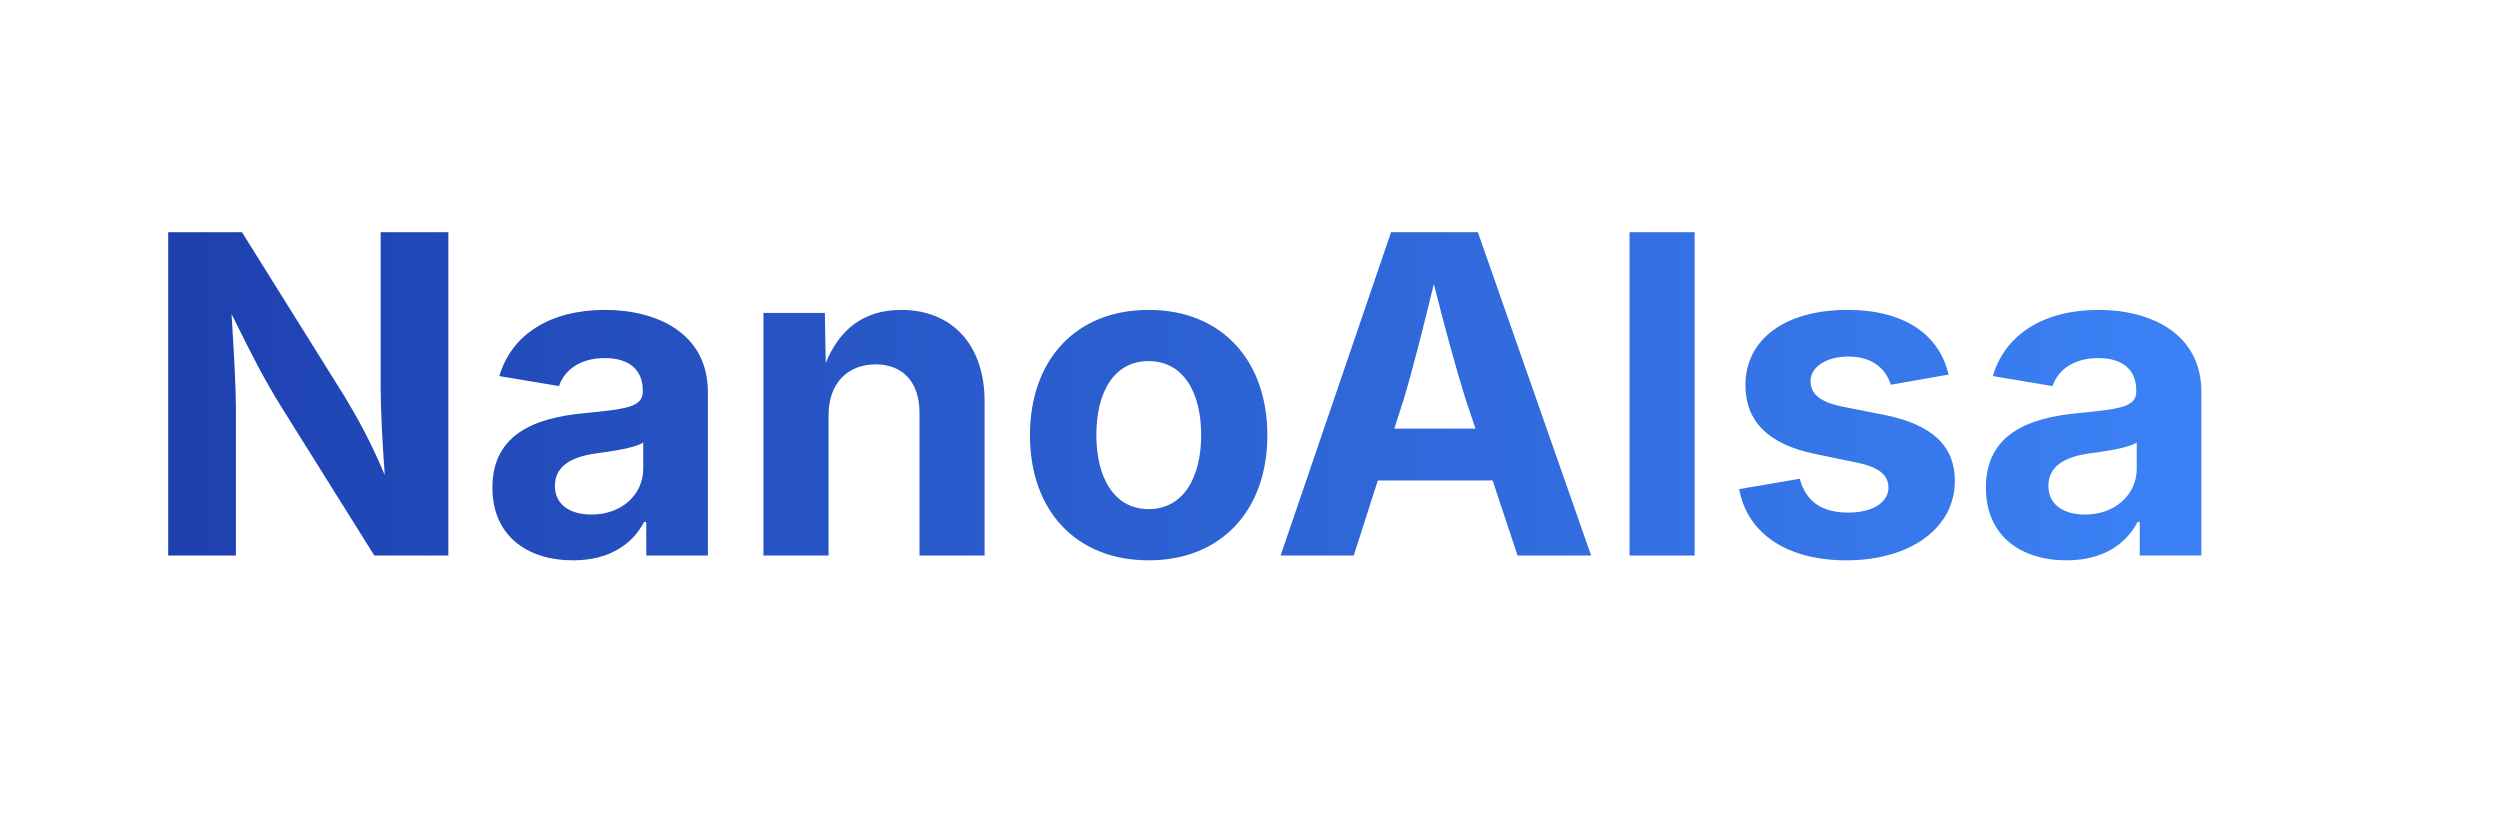
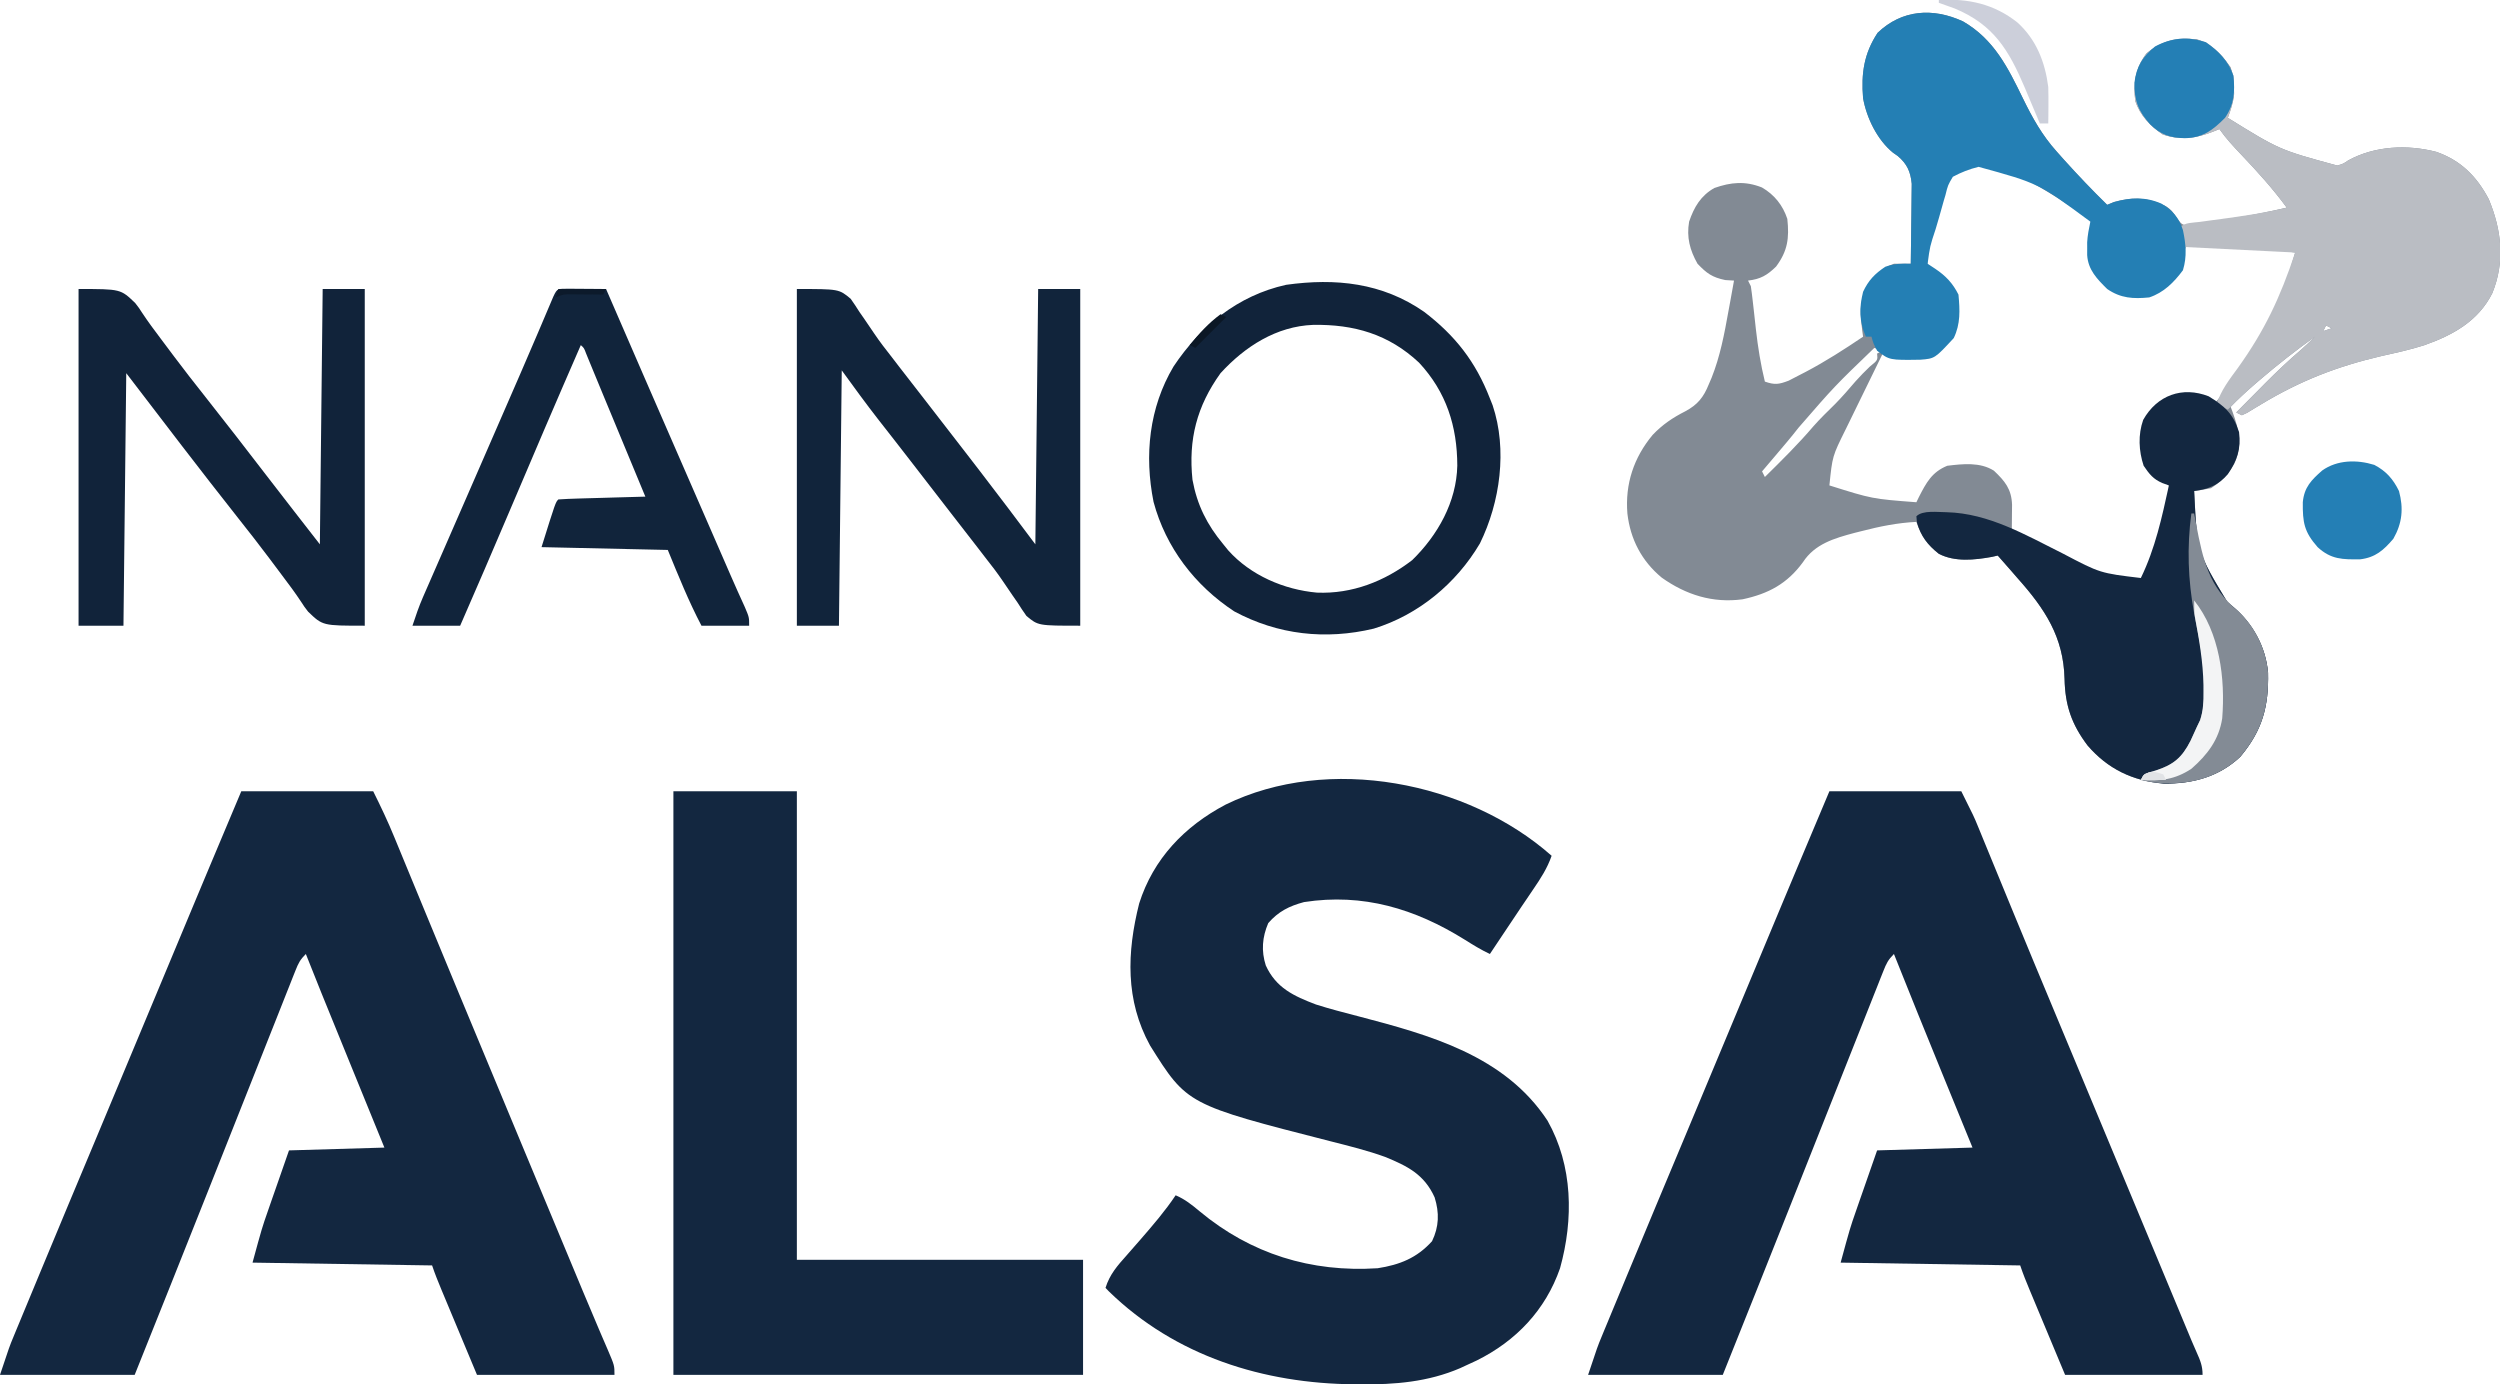
- <svg xmlns="http://www.w3.org/2000/svg" width="180" height="60" viewBox="0 0 180 60" fill="none">
-   <text x="10" y="40" font-family="Inter, system-ui" font-size="32" font-weight="700" fill="url(#gradient)">
-     NanoAlsa
-   </text>
-   <defs>
-     <linearGradient id="gradient" x1="0%" y1="0%" x2="100%" y2="0%">
-       <stop offset="0%" style="stop-color:#1e40af;stop-opacity:1" />
-       <stop offset="100%" style="stop-color:#3b82f6;stop-opacity:1" />
-     </linearGradient>
-   </defs>
+ <svg xmlns="http://www.w3.org/2000/svg" version="1.1" width="891" height="493">
+   <path d="M0 0 C11.03 6.386 15.957 16.381 21.353 27.468 C24.748 34.424 28.173 40.568 33.375 46.375 C34.245 47.352 35.115 48.329 36.012 49.336 C40.972 54.843 46.075 60.193 51.375 65.375 C52.179 65.045 52.984 64.715 53.812 64.375 C60.728 62.434 66.138 62.745 72.551 66.012 C74.375 67.375 74.375 67.375 76.102 69.98 C78.158 72.68 78.158 72.68 81.257 72.607 C82.351 72.426 83.446 72.245 84.574 72.059 C86.389 71.777 86.389 71.777 88.24 71.49 C89.502 71.267 90.763 71.043 92.062 70.812 C93.305 70.616 94.547 70.419 95.826 70.217 C102.398 69.155 108.895 67.898 115.375 66.375 C110.457 59.668 104.988 53.623 99.263 47.605 C96.449 44.64 93.715 41.741 91.375 38.375 C90.612 38.684 89.849 38.994 89.062 39.312 C82.931 41.737 77.528 42.426 71.188 40.312 C66.719 37.234 63.108 33.573 61.375 28.375 C60.6 21.934 61.47 16.653 65.375 11.375 C71.205 6.735 76.123 5.715 83.375 6.375 C88.817 8.189 92.153 11.758 95.375 16.375 C96.288 19.115 96.538 20.854 96.562 23.688 C96.577 24.426 96.591 25.165 96.605 25.926 C96.322 28.943 95.411 31.537 94.375 34.375 C112.829 45.793 112.829 45.793 133.375 51.375 C135.506 50.756 135.506 50.756 137.25 49.562 C146.676 44.354 158.341 43.81 168.688 46.5 C177.461 49.572 183.08 55.228 187.375 63.375 C191.977 74.43 193.226 85.61 188.629 96.871 C183.642 106.83 174.579 111.809 164.414 115.405 C159.409 117.003 154.314 118.114 149.188 119.25 C133.315 122.963 120.199 128.056 106.202 136.5 C105.344 137.015 104.486 137.529 103.602 138.059 C102.834 138.528 102.067 138.998 101.276 139.482 C100.649 139.777 100.021 140.071 99.375 140.375 C98.715 140.045 98.055 139.715 97.375 139.375 C100.037 136.683 102.706 133.997 105.375 131.312 C106.119 130.56 106.863 129.808 107.629 129.033 C111.834 124.81 116.113 120.753 120.648 116.885 C122.297 115.443 123.845 113.942 125.375 112.375 C118.661 117.244 112.169 122.285 105.875 127.688 C105.288 128.191 104.702 128.694 104.097 129.212 C101.073 131.83 98.161 134.5 95.375 137.375 C95.592 137.943 95.808 138.512 96.031 139.098 C98.383 145.618 99.687 150.925 96.75 157.5 C94.531 161.524 92.216 163.84 88.375 166.375 C86.386 166.767 84.385 167.109 82.375 167.375 C83.437 189.074 83.437 189.074 94.195 206.93 C94.873 207.489 95.551 208.049 96.25 208.625 C103.296 214.554 107.884 222.914 108.711 232.109 C108.986 244.197 106.678 252.712 98.793 262.105 C91.156 269.273 81.69 271.786 71.477 271.648 C60.423 270.674 51.586 266.431 44.375 258.051 C38.679 250.492 36.389 243.769 36.179 234.323 C35.812 219.418 29.236 209.415 19.375 198.375 C18.321 197.159 18.321 197.159 17.246 195.918 C15.635 194.059 14.012 192.212 12.375 190.375 C11.671 190.534 10.967 190.692 10.242 190.855 C4.112 191.966 -2.939 192.716 -8.625 189.75 C-12.707 186.518 -14.983 183.302 -16.625 178.375 C-23.402 178.708 -29.702 179.999 -36.25 181.688 C-37.049 181.888 -37.848 182.089 -38.671 182.296 C-45.864 184.21 -52.847 186.238 -57.062 192.75 C-62.65 200.402 -69.365 204.004 -78.578 205.969 C-89.217 207.387 -98.701 204.4 -107.375 198.25 C-114.537 192.318 -118.568 184.569 -119.625 175.375 C-120.472 164.869 -117.362 155.475 -110.625 147.375 C-107.123 143.689 -103.46 141.228 -98.938 138.938 C-94.571 136.591 -92.469 133.95 -90.625 129.375 C-90.29 128.594 -89.955 127.813 -89.609 127.008 C-86.563 119.346 -85.075 111.467 -83.625 103.375 C-83.417 102.252 -83.21 101.129 -82.996 99.973 C-82.53 97.442 -82.073 94.909 -81.625 92.375 C-82.656 92.313 -83.688 92.251 -84.75 92.188 C-89.428 91.207 -91.337 89.813 -94.625 86.375 C-97.378 81.512 -98.576 76.921 -97.625 71.375 C-95.868 66.19 -93.48 62.119 -88.625 59.375 C-82.666 57.274 -77.601 56.839 -71.672 59.184 C-67.206 61.783 -64.246 65.513 -62.625 70.375 C-61.891 77.26 -62.484 81.78 -66.625 87.375 C-69.82 90.489 -72.183 91.867 -76.625 92.375 C-76.295 93.035 -75.965 93.695 -75.625 94.375 C-75.358 96.152 -75.138 97.936 -74.941 99.723 C-74.818 100.804 -74.695 101.884 -74.568 102.998 C-74.317 105.264 -74.067 107.529 -73.818 109.795 C-73.098 116.11 -72.135 122.199 -70.625 128.375 C-67.11 129.603 -65.67 129.392 -62.129 128.039 C-60.807 127.376 -59.493 126.695 -58.188 126 C-57.495 125.643 -56.802 125.286 -56.088 124.918 C-48.983 121.181 -42.273 116.863 -35.625 112.375 C-35.732 111.59 -35.839 110.805 -35.949 109.996 C-36.696 103.45 -37.108 99.065 -33.625 93.375 C-30.969 90.31 -28.521 87.674 -24.625 86.375 C-22.625 86.348 -20.625 86.345 -18.625 86.375 C-18.551 81.909 -18.496 77.444 -18.46 72.978 C-18.445 71.46 -18.425 69.942 -18.399 68.424 C-18.362 66.237 -18.345 64.051 -18.332 61.863 C-18.316 60.549 -18.301 59.234 -18.284 57.88 C-18.704 53.563 -19.929 50.825 -23.238 47.996 C-24.079 47.41 -24.079 47.41 -24.938 46.812 C-30.543 42.254 -34.351 34.467 -35.625 27.375 C-36.344 18.598 -35.324 11.462 -30.438 4.062 C-21.799 -4.192 -10.795 -4.982 0 0 Z M-4.625 55.375 C-6.627 59.421 -7.939 63.566 -9.129 67.902 C-9.689 69.944 -10.292 71.97 -10.904 73.998 C-13.224 80.644 -13.224 80.644 -12.625 87.375 C-11.697 87.973 -10.769 88.571 -9.812 89.188 C-6.106 91.731 -4.524 93.286 -2.625 97.375 C-1.871 102.975 -1.852 107.71 -4.25 112.875 C-7.782 116.593 -10.227 119.147 -15.539 119.652 C-20.088 119.702 -24.225 119.545 -28.625 118.375 C-30.853 122.926 -33.077 127.479 -35.296 132.035 C-36.05 133.581 -36.806 135.127 -37.563 136.672 C-38.656 138.905 -39.744 141.14 -40.832 143.375 C-41.167 144.056 -41.501 144.736 -41.846 145.437 C-46.568 154.962 -46.568 154.962 -47.625 165.375 C-32.411 170.171 -32.411 170.171 -16.625 171.375 C-16.334 170.772 -16.042 170.168 -15.742 169.547 C-13.122 164.439 -11.138 160.639 -5.625 158.375 C-0.082 157.703 6.087 157.014 11 160.125 C14.942 163.859 17.285 166.68 17.473 172.293 C17.461 173.372 17.449 174.451 17.438 175.562 C17.428 176.649 17.419 177.736 17.41 178.855 C17.399 179.687 17.387 180.518 17.375 181.375 C25.706 185.591 34.062 189.75 42.5 193.75 C43.197 194.083 43.895 194.416 44.613 194.76 C50.967 197.752 56.222 199.661 63.375 199.375 C69.274 190.063 73.375 176.47 73.375 165.375 C72.447 164.777 71.519 164.179 70.562 163.562 C66.821 160.995 65.781 159.672 64.375 155.375 C63.745 150.225 63.569 145.194 65.875 140.438 C69.359 136.169 72.96 133.88 78.461 133.066 C82.811 132.925 86.325 133.941 90.375 135.375 C109.863 111.375 109.863 111.375 118.375 82.375 C105.331 80.437 92.55 80.136 79.375 80.375 C79.199 81.056 79.023 81.736 78.842 82.437 C78.595 83.333 78.348 84.229 78.094 85.152 C77.856 86.039 77.618 86.926 77.373 87.84 C75.8 91.836 72.976 94.157 69.375 96.375 C64.208 98.097 59.269 98.031 54.125 96.25 C49.945 93.4 47.006 90.269 45.375 85.375 C45.282 83.919 45.245 82.459 45.25 81 C45.246 79.875 45.246 79.875 45.242 78.727 C45.385 76.2 45.826 73.842 46.375 71.375 C38.331 65.724 30.132 60.463 21.5 55.75 C20.729 55.313 19.957 54.875 19.163 54.424 C11.703 50.454 1.942 48.75 -4.625 55.375 Z M129.375 108.375 C129.045 109.035 128.715 109.695 128.375 110.375 C129.365 110.045 130.355 109.715 131.375 109.375 C130.715 109.045 130.055 108.715 129.375 108.375 Z M-31.625 116.375 C-45.756 129.978 -45.756 129.978 -58.594 144.766 C-61.199 148.112 -63.939 151.334 -66.688 154.562 C-67.178 155.141 -67.669 155.719 -68.174 156.314 C-69.323 157.669 -70.474 159.022 -71.625 160.375 C-71.295 161.035 -70.965 161.695 -70.625 162.375 C-64.646 156.484 -58.71 150.63 -53.266 144.234 C-50.84 141.486 -48.213 138.954 -45.602 136.383 C-43.041 133.781 -40.674 131.037 -38.301 128.266 C-36.667 126.422 -34.96 124.71 -33.188 123 C-30.392 120.748 -30.392 120.748 -30.625 118.375 C-29.965 118.045 -29.305 117.715 -28.625 117.375 C-29.615 117.045 -30.605 116.715 -31.625 116.375 Z " fill="#828A94" transform="translate(699.625,7.625)" />
+   <path d="M0 0 C15.51 0 31.02 0 47 0 C49.705 5.41 52.226 10.731 54.512 16.309 C54.999 17.488 54.999 17.488 55.497 18.691 C56.563 21.272 57.625 23.855 58.688 26.438 C59.446 28.275 60.205 30.112 60.964 31.949 C62.537 35.757 64.108 39.565 65.679 43.374 C68.869 51.11 72.073 58.84 75.278 66.569 C75.972 68.242 76.666 69.915 77.36 71.589 C85.255 90.633 93.185 109.661 101.119 128.689 C104.226 136.141 107.33 143.594 110.434 151.047 C111.774 154.266 113.115 157.486 114.456 160.706 C115.302 162.737 116.148 164.768 116.993 166.799 C117.791 168.716 118.589 170.633 119.388 172.549 C120.151 174.381 120.913 176.214 121.675 178.046 C123.546 182.54 125.434 187.025 127.354 191.498 C127.728 192.374 128.102 193.25 128.488 194.153 C129.196 195.807 129.909 197.46 130.627 199.111 C133 204.665 133 204.665 133 208 C116.83 208 100.66 208 84 208 C81.546 202.122 79.091 196.244 76.562 190.188 C75.788 188.335 75.014 186.483 74.217 184.575 C73.604 183.106 72.992 181.637 72.379 180.168 C72.06 179.406 71.741 178.644 71.413 177.859 C70.191 174.926 69.005 172.016 68 169 C36.32 168.505 36.32 168.505 4 168 C7.375 155.625 7.375 155.625 9.48 149.582 C10.078 147.857 10.078 147.857 10.688 146.097 C11.183 144.683 11.678 143.269 12.188 141.812 C13.776 137.254 15.364 132.696 17 128 C28.22 127.67 39.44 127.34 51 127 C49.481 123.276 47.963 119.552 46.398 115.715 C45.17 112.701 43.941 109.687 42.713 106.673 C41.426 103.516 40.139 100.36 38.852 97.203 C27.914 70.379 27.914 70.379 23 58 C20.966 60.034 20.363 61.226 19.324 63.848 C19.002 64.652 18.681 65.457 18.349 66.285 C18.001 67.171 17.653 68.056 17.295 68.968 C16.924 69.901 16.552 70.833 16.17 71.794 C14.931 74.909 13.7 78.027 12.469 81.145 C11.596 83.343 10.723 85.542 9.849 87.74 C7.53 93.579 5.217 99.42 2.906 105.261 C0.627 111.019 -1.657 116.774 -3.941 122.529 C-6.639 129.326 -9.335 136.123 -12.03 142.921 C-20.638 164.634 -29.315 186.318 -38 208 C-53.84 208 -69.68 208 -86 208 C-82.625 197.874 -82.625 197.874 -81.201 194.438 C-80.717 193.263 -80.717 193.263 -80.223 192.065 C-79.88 191.241 -79.537 190.418 -79.184 189.57 C-78.631 188.234 -78.631 188.234 -78.068 186.871 C-76.861 183.955 -75.649 181.04 -74.438 178.125 C-73.582 176.06 -72.726 173.996 -71.871 171.931 C-65.193 155.825 -58.466 139.741 -51.724 123.662 C-46.463 111.116 -41.229 98.559 -36 86 C-29.431 70.223 -22.85 54.452 -16.25 38.688 C-15.887 37.821 -15.525 36.955 -15.151 36.063 C-14.106 33.566 -13.061 31.07 -12.016 28.574 C-11.727 27.884 -11.438 27.194 -11.14 26.483 C-7.439 17.65 -3.716 8.827 0 0 Z " fill="#132740" transform="translate(86,282)" />
+   <path d="M0 0 C15.51 0 31.02 0 47 0 C51.499 8.999 51.499 8.999 52.881 12.369 C53.197 13.137 53.514 13.904 53.839 14.694 C54.171 15.507 54.502 16.319 54.844 17.156 C55.205 18.035 55.566 18.913 55.939 19.818 C56.719 21.716 57.499 23.615 58.277 25.514 C60.398 30.692 62.53 35.865 64.66 41.039 C65.102 42.112 65.543 43.185 65.998 44.291 C70.612 55.499 75.271 66.688 79.938 77.875 C80.773 79.88 81.609 81.884 82.445 83.889 C84.125 87.915 85.804 91.942 87.484 95.968 C91.244 104.982 95 113.998 98.756 123.013 C99.991 125.979 101.227 128.944 102.462 131.909 C106.371 141.29 110.279 150.67 114.186 160.051 C116.033 164.487 117.88 168.922 119.728 173.358 C120.609 175.474 121.49 177.59 122.371 179.706 C123.592 182.639 124.814 185.571 126.035 188.504 C126.394 189.365 126.752 190.227 127.121 191.114 C127.458 191.921 127.794 192.729 128.141 193.561 C128.455 194.317 128.769 195.073 129.093 195.852 C129.685 197.253 130.29 198.649 130.912 200.037 C132.188 202.89 133 204.832 133 208 C116.83 208 100.66 208 84 208 C81.546 202.122 79.091 196.244 76.562 190.188 C75.788 188.335 75.014 186.483 74.217 184.575 C73.604 183.106 72.992 181.637 72.379 180.168 C72.06 179.406 71.741 178.644 71.413 177.859 C70.191 174.926 69.005 172.016 68 169 C36.32 168.505 36.32 168.505 4 168 C7.375 155.625 7.375 155.625 9.48 149.582 C10.078 147.857 10.078 147.857 10.688 146.097 C11.183 144.683 11.678 143.269 12.188 141.812 C13.776 137.254 15.364 132.696 17 128 C28.22 127.67 39.44 127.34 51 127 C49.649 123.695 48.298 120.39 46.906 116.984 C45.569 113.711 44.232 110.437 42.895 107.164 C41.979 104.924 41.064 102.684 40.148 100.444 C34.374 86.319 28.643 72.178 23 58 C20.919 60.081 20.303 61.377 19.235 64.071 C18.893 64.925 18.552 65.779 18.2 66.658 C17.83 67.598 17.461 68.538 17.08 69.506 C16.686 70.496 16.292 71.485 15.886 72.505 C14.573 75.806 13.267 79.11 11.961 82.414 C11.039 84.737 10.116 87.06 9.192 89.382 C6.994 94.915 4.801 100.449 2.609 105.984 C-0.058 112.721 -2.732 119.456 -5.406 126.191 C-8.243 133.338 -11.08 140.485 -13.915 147.632 C-21.902 167.772 -29.942 187.889 -38 208 C-53.84 208 -69.68 208 -86 208 C-82.625 197.874 -82.625 197.874 -81.201 194.438 C-80.717 193.263 -80.717 193.263 -80.223 192.065 C-79.88 191.241 -79.537 190.418 -79.184 189.57 C-78.631 188.234 -78.631 188.234 -78.068 186.871 C-76.861 183.955 -75.649 181.04 -74.438 178.125 C-73.582 176.06 -72.726 173.996 -71.871 171.931 C-65.193 155.825 -58.466 139.741 -51.724 123.662 C-46.463 111.116 -41.229 98.559 -36 86 C-29.431 70.223 -22.85 54.452 -16.25 38.688 C-15.887 37.821 -15.525 36.955 -15.151 36.063 C-14.106 33.566 -13.061 31.07 -12.016 28.574 C-11.727 27.884 -11.438 27.194 -11.14 26.483 C-7.439 17.65 -3.716 8.827 0 0 Z " fill="#132740" transform="translate(652,282)" />
+   <path d="M0 0 C-1.529 4.405 -3.884 8.056 -6.5 11.875 C-7.393 13.197 -8.287 14.518 -9.18 15.84 C-9.641 16.519 -10.102 17.198 -10.577 17.898 C-12.946 21.398 -15.284 24.919 -17.625 28.438 C-18.471 29.707 -19.318 30.977 -20.164 32.246 C-20.77 33.155 -21.376 34.064 -22 35 C-25.128 33.541 -28.004 31.764 -30.923 29.928 C-48.667 18.865 -67.209 13.253 -88.238 16.5 C-93.525 17.912 -97.396 19.856 -101 24 C-103.142 29 -103.532 33.9 -101.871 39.09 C-98.228 47.078 -91.893 49.999 -84 53 C-79.028 54.584 -73.973 55.878 -68.925 57.193 C-43.563 63.839 -16.731 71.162 -1.465 94.402 C7.606 110.488 7.85 129.545 3 147 C-2.18 161.914 -12.708 172.938 -26.699 179.879 C-28.046 180.51 -29.396 181.134 -30.75 181.75 C-31.357 182.032 -31.963 182.314 -32.588 182.604 C-43.991 187.521 -55.906 188.508 -68.188 188.375 C-68.861 188.371 -69.535 188.366 -70.229 188.362 C-102.613 188.119 -134.071 178.352 -157.781 155.266 C-158.183 154.848 -158.586 154.43 -159 154 C-157.489 149.168 -154.741 146.075 -151.438 142.375 C-150.354 141.138 -149.272 139.899 -148.191 138.66 C-147.385 137.74 -147.385 137.74 -146.563 136.801 C-142.158 131.724 -137.73 126.595 -134 121 C-130.714 122.388 -128.205 124.402 -125.484 126.681 C-107.205 141.896 -85.718 148.541 -62 147 C-54.146 145.777 -48.045 143.366 -42.625 137.375 C-40.118 132.168 -39.983 127.285 -41.695 121.754 C-45.374 113.578 -51.379 110.586 -59.33 107.331 C-65.626 105.047 -72.092 103.455 -78.578 101.807 C-129.922 88.684 -129.922 88.684 -143.109 67.633 C-151.985 51.498 -151.388 34.445 -147 17 C-141.952 1.061 -130.854 -10.503 -116.173 -18.247 C-79.596 -36.15 -29.951 -26.497 0 0 Z " fill="#132740" transform="translate(553,305)" />
+   <path d="M0 0 C14.52 0 29.04 0 44 0 C44 55.11 44 110.22 44 167 C77.66 167 111.32 167 146 167 C146 180.53 146 194.06 146 208 C97.82 208 49.64 208 0 208 C0 139.36 0 70.72 0 0 Z " fill="#132740" transform="translate(240,282)" />
+   <path d="M0 0 C4.469 3.078 8.08 6.739 9.812 11.938 C9.98 13.988 9.98 13.988 10 16.25 C10.014 16.989 10.028 17.727 10.043 18.488 C9.759 21.505 8.848 24.1 7.812 26.938 C26.267 38.356 26.267 38.356 46.812 43.938 C48.943 43.319 48.943 43.319 50.688 42.125 C60.113 36.917 71.778 36.372 82.125 39.062 C90.899 42.134 96.518 47.791 100.812 55.938 C105.414 66.992 106.664 78.172 102.066 89.434 C97.079 99.393 88.016 104.372 77.852 107.967 C72.846 109.565 67.752 110.677 62.625 111.812 C46.753 115.526 33.637 120.618 19.64 129.063 C18.781 129.577 17.923 130.091 17.039 130.621 C15.888 131.326 15.888 131.326 14.713 132.045 C14.086 132.339 13.459 132.634 12.812 132.938 C12.152 132.607 11.492 132.278 10.812 131.938 C13.475 129.246 16.143 126.56 18.812 123.875 C19.556 123.123 20.3 122.371 21.066 121.596 C25.271 117.372 29.55 113.315 34.086 109.448 C35.735 108.006 37.283 106.504 38.812 104.938 C32.123 109.789 25.649 114.809 19.375 120.188 C18.797 120.682 18.218 121.177 17.623 121.687 C14.206 124.642 10.968 127.705 7.812 130.938 C6.492 130.278 5.173 129.618 3.812 128.938 C5.426 123.951 8.377 120.174 11.438 116 C20.953 102.693 26.437 91.063 31.812 74.938 C18.613 74.278 5.412 73.618 -8.188 72.938 C-8.518 70.627 -8.848 68.317 -9.188 65.938 C-7.4 64.15 -4.706 64.362 -2.281 64.035 C-1.062 63.867 0.158 63.699 1.414 63.525 C2.701 63.352 3.987 63.179 5.312 63 C13.233 61.931 21.041 60.821 28.812 58.938 C23.894 52.231 18.425 46.186 12.701 40.168 C9.887 37.202 7.153 34.304 4.812 30.938 C4.049 31.247 3.286 31.556 2.5 31.875 C-3.632 34.299 -9.034 34.989 -15.375 32.875 C-19.844 29.797 -23.455 26.136 -25.188 20.938 C-25.962 14.496 -25.092 9.216 -21.188 3.938 C-14.661 -1.257 -7.937 -2.646 0 0 Z M42.812 100.938 C42.483 101.597 42.153 102.257 41.812 102.938 C42.803 102.608 43.792 102.278 44.812 101.938 C44.153 101.608 43.492 101.278 42.812 100.938 Z " fill="#BABDC3" transform="translate(786.1875,15.0625)" />
+   <path d="M0 0 C5.755 3.581 8.676 6.116 10.812 12.75 C11.568 18.689 10.111 22.894 6.812 27.75 C3.297 31.75 0.049 33.057 -5.188 33.75 C-4.126 55.449 -4.126 55.449 6.633 73.305 C7.65 74.144 7.65 74.144 8.688 75 C15.734 80.929 20.321 89.289 21.148 98.484 C21.423 110.572 19.115 119.087 11.23 128.48 C3.594 135.648 -5.873 138.161 -16.086 138.023 C-27.139 137.049 -35.976 132.806 -43.188 124.426 C-48.883 116.867 -51.174 110.144 -51.383 100.698 C-51.751 85.793 -58.326 75.79 -68.188 64.75 C-68.89 63.939 -69.593 63.128 -70.316 62.293 C-71.928 60.434 -73.551 58.587 -75.188 56.75 C-76.243 56.988 -76.243 56.988 -77.32 57.23 C-83.45 58.341 -90.501 59.091 -96.188 56.125 C-100.23 52.925 -102.564 49.91 -104 44.938 C-104.062 44.216 -104.124 43.494 -104.188 42.75 C-101.917 40.48 -96.477 41.314 -93.355 41.308 C-78.344 41.68 -65.047 49.527 -51.891 56.079 C-38.676 63.026 -38.676 63.026 -24.188 64.75 C-19.058 54.207 -16.677 43.143 -14.188 31.75 C-14.966 31.47 -15.745 31.191 -16.547 30.902 C-19.855 29.459 -21.17 27.704 -23.188 24.75 C-24.946 19.476 -25.226 13.681 -23.352 8.391 C-18.442 -0.374 -9.407 -3.689 0 0 Z " fill="#132740" transform="translate(787.1875,141.25)" />
+   <path d="M0 0 C15 0 15 0 20.188 5 C21.538 6.743 21.538 6.743 22.547 8.32 C24.713 11.598 27.024 14.729 29.403 17.855 C30.951 19.893 32.479 21.945 34.004 24 C37.609 28.837 41.342 33.568 45.082 38.301 C52.463 47.641 59.749 57.058 67 66.5 C73.301 74.692 79.655 82.842 86 91 C86.33 60.97 86.66 30.94 87 0 C91.95 0 96.9 0 102 0 C102 39.6 102 79.2 102 120 C87 120 87 120 81.812 115 C80.462 113.257 80.462 113.257 79.453 111.68 C77.287 108.402 74.976 105.271 72.597 102.145 C71.049 100.107 69.521 98.055 67.996 96 C64.391 91.163 60.658 86.432 56.918 81.699 C43.419 64.617 30.225 47.294 17 30 C16.67 59.7 16.34 89.4 16 120 C10.72 120 5.44 120 0 120 C0 80.4 0 40.8 0 0 Z " fill="#11233A" transform="translate(28,103)" />
+   <path d="M0 0 C15 0 15 0 19.176 3.48 C20.271 5.015 21.316 6.587 22.312 8.188 C22.887 9.012 23.461 9.838 24.053 10.688 C25.206 12.344 26.341 14.014 27.456 15.697 C29.504 18.751 31.726 21.61 34 24.5 C34.784 25.521 35.568 26.542 36.375 27.594 C39.566 31.742 42.784 35.87 46 40 C50.903 46.297 55.789 52.606 60.648 58.938 C62.234 61.002 63.823 63.065 65.414 65.125 C72.027 73.691 78.505 82.34 85 91 C85.33 60.97 85.66 30.94 86 0 C90.95 0 95.9 0 101 0 C101 39.6 101 79.2 101 120 C86 120 86 120 81.824 116.52 C80.729 114.985 79.684 113.413 78.688 111.812 C77.826 110.575 77.826 110.575 76.947 109.312 C75.794 107.656 74.659 105.986 73.544 104.303 C71.496 101.249 69.274 98.39 67 95.5 C65.824 93.969 65.824 93.969 64.625 92.406 C61.434 88.258 58.216 84.13 55 80 C50.189 73.821 45.399 67.627 40.633 61.414 C38.619 58.795 36.589 56.189 34.555 53.586 C33.946 52.807 33.338 52.027 32.711 51.225 C31.533 49.717 30.353 48.21 29.172 46.705 C24.633 40.894 20.345 34.975 16 29 C15.67 59.03 15.34 89.06 15 120 C10.05 120 5.1 120 0 120 C0 80.4 0 40.8 0 0 Z " fill="#11243B" transform="translate(284,103)" />
+   <path d="M0 0 C11.03 6.386 15.957 16.381 21.353 27.468 C24.748 34.424 28.173 40.568 33.375 46.375 C34.245 47.352 35.115 48.329 36.012 49.336 C40.972 54.843 46.075 60.193 51.375 65.375 C52.179 65.045 52.984 64.715 53.812 64.375 C59.72 62.717 64.975 62.459 70.688 64.938 C74.656 67.214 76.966 70.019 78.375 74.375 C79.427 79.399 79.869 83.737 78.375 88.688 C75.153 93.018 71.552 96.649 66.375 98.375 C60.685 98.939 56.206 98.703 51.375 95.375 C47.771 91.796 44.58 88.593 44.242 83.289 C44.245 82.534 44.247 81.778 44.25 81 C44.246 79.875 44.246 79.875 44.242 78.727 C44.385 76.2 44.858 73.849 45.375 71.375 C26.873 57.689 26.873 57.689 5.535 51.836 C2.183 52.673 -0.561 53.747 -3.625 55.375 C-5.389 58.351 -5.389 58.351 -6.277 61.941 C-6.467 62.576 -6.657 63.211 -6.853 63.865 C-7.449 65.882 -8.006 67.909 -8.562 69.938 C-8.962 71.305 -9.363 72.671 -9.768 74.037 C-11.783 80.113 -11.783 80.113 -12.625 86.375 C-11.717 86.973 -10.81 87.571 -9.875 88.188 C-6.133 90.706 -3.644 93.337 -1.625 97.375 C-1.118 102.93 -0.862 107.793 -3.312 112.875 C-10.066 120.176 -10.066 120.176 -15.234 120.578 C-26.213 120.742 -26.213 120.742 -30.625 117.375 C-32 114.688 -32 114.688 -32.625 112.375 C-33.285 112.375 -33.945 112.375 -34.625 112.375 C-37.064 106.922 -37.018 102.091 -35.625 96.375 C-33.723 92.297 -31.432 89.907 -27.688 87.438 C-24.446 86.313 -22.025 86.295 -18.625 86.375 C-18.551 81.909 -18.496 77.444 -18.46 72.978 C-18.445 71.46 -18.425 69.942 -18.399 68.424 C-18.362 66.237 -18.345 64.051 -18.332 61.863 C-18.316 60.549 -18.301 59.234 -18.284 57.88 C-18.704 53.563 -19.929 50.825 -23.238 47.996 C-23.799 47.606 -24.36 47.215 -24.938 46.812 C-30.543 42.254 -34.351 34.467 -35.625 27.375 C-36.344 18.598 -35.324 11.462 -30.438 4.062 C-21.799 -4.192 -10.795 -4.982 0 0 Z " fill="#247FB4" transform="translate(699.625,7.625)" />
+   <path d="M0 0 C11.106 8.475 18.383 17.79 23.457 30.875 C23.778 31.679 24.099 32.484 24.43 33.312 C29.738 49.115 27.117 67.867 19.895 82.562 C11.471 96.85 -2.055 108.034 -17.934 112.918 C-35.053 117.006 -52.12 115.132 -67.66 106.77 C-81.668 97.564 -92.048 84.018 -96.418 67.75 C-99.727 51.183 -98.029 34.194 -89.293 19.496 C-79.661 5.07 -66.403 -5.782 -49.195 -9.613 C-31.564 -12.083 -14.895 -10.362 0 0 Z M-72.543 21.875 C-81.018 33.673 -84.043 45.521 -82.543 59.875 C-80.887 68.872 -77.372 75.88 -71.543 82.875 C-70.969 83.584 -70.396 84.293 -69.805 85.023 C-61.852 93.912 -49.945 99.03 -38.195 100.086 C-25.671 100.602 -14.089 96.08 -4.23 88.5 C4.883 79.598 11.559 67.772 11.837 54.824 C11.802 40.809 7.941 28.592 -1.793 18.125 C-12.646 7.944 -25.019 4.431 -39.527 4.66 C-52.644 5.153 -63.871 12.386 -72.543 21.875 Z " fill="#11233A" transform="translate(507.543,111.125)" />
+   <path d="M0 0 C1.582 0.007 3.164 0.019 4.746 0.035 C5.552 0.04 6.359 0.044 7.189 0.049 C9.188 0.061 11.186 0.079 13.184 0.098 C13.488 0.802 13.793 1.507 14.107 2.233 C22.65 21.976 31.234 41.701 39.835 61.419 C42.527 67.591 45.217 73.764 47.906 79.938 C49.063 82.593 50.22 85.248 51.377 87.903 C52.114 89.596 52.851 91.289 53.589 92.982 C54.286 94.582 54.983 96.182 55.68 97.782 C56.329 99.272 56.978 100.763 57.626 102.254 C59.268 106.025 60.947 109.774 62.664 113.512 C64.184 117.098 64.184 117.098 64.184 120.098 C58.574 120.098 52.964 120.098 47.184 120.098 C42.544 111.24 39.041 102.465 35.184 93.098 C20.334 92.768 5.484 92.438 -9.816 92.098 C-4.816 76.098 -4.816 76.098 -3.816 75.098 C-1.527 74.939 0.768 74.846 3.062 74.781 C3.749 74.76 4.436 74.74 5.143 74.718 C7.344 74.653 9.545 74.594 11.746 74.535 C13.235 74.492 14.724 74.448 16.213 74.404 C19.87 74.297 23.527 74.196 27.184 74.098 C24.854 68.478 22.525 62.859 20.195 57.24 C19.405 55.333 18.614 53.427 17.824 51.52 C17.442 50.598 17.06 49.676 16.666 48.727 C16.099 47.359 16.099 47.359 15.52 45.963 C14.41 43.284 13.298 40.606 12.186 37.928 C10.969 34.996 9.757 32.063 8.552 29.127 C8.104 28.04 7.657 26.952 7.195 25.832 C6.822 24.922 6.449 24.011 6.065 23.073 C5.342 21.137 5.342 21.137 4.184 20.098 C-4.488 39.976 -13.016 59.915 -21.483 79.881 C-27.186 93.319 -32.976 106.719 -38.816 120.098 C-44.426 120.098 -50.036 120.098 -55.816 120.098 C-54.638 116.562 -53.544 113.296 -52.071 109.924 C-51.566 108.763 -51.566 108.763 -51.051 107.579 C-50.506 106.335 -50.506 106.335 -49.949 105.066 C-49.562 104.179 -49.175 103.291 -48.777 102.376 C-47.501 99.449 -46.221 96.523 -44.941 93.598 C-44.047 91.547 -43.153 89.496 -42.259 87.446 C-40.392 83.164 -38.524 78.883 -36.655 74.602 C-32.561 65.224 -28.48 55.841 -24.4 46.458 C-23.169 43.628 -21.938 40.798 -20.706 37.969 C-19.926 36.177 -19.147 34.385 -18.367 32.594 C-17.993 31.735 -17.62 30.876 -17.235 29.991 C-15.23 25.378 -13.242 20.758 -11.271 16.129 C-10.856 15.157 -10.442 14.184 -10.015 13.182 C-9.218 11.309 -8.423 9.436 -7.63 7.561 C-7.276 6.727 -6.921 5.894 -6.555 5.035 C-6.087 3.928 -6.087 3.928 -5.608 2.799 C-4.117 -0.405 -4.005 0.102 0 0 Z " fill="#11243B" transform="translate(202.8164,102.9023)" />
+   <path d="M0 0 C0.33 0 0.66 0 1 0 C1.231 1.256 1.461 2.511 1.699 3.805 C4.178 16.765 6.261 26.268 16.781 34.93 C22.831 40.575 26.599 48.54 27.336 56.734 C27.611 68.822 25.303 77.337 17.418 86.73 C10.493 93.23 1.856 96.151 -7.5 96.125 C-8.877 96.129 -8.877 96.129 -10.281 96.133 C-12.95 96.002 -15.399 95.594 -18 95 C-17 93 -17 93 -15.109 92.289 C-14.331 92.07 -13.552 91.851 -12.75 91.625 C-6.362 89.553 -3.385 87.065 -0.312 81.062 C0.483 79.386 1.254 77.699 2 76 C2.555 74.832 2.555 74.832 3.121 73.641 C7.026 61.91 3.13 47.278 0.973 35.531 C-1.197 23.598 -1.606 12.045 0 0 Z " fill="#838B95" transform="translate(781,183)" />
+   <path d="M0 0 C4.469 3.078 8.08 6.739 9.812 11.938 C10.376 17.627 10.14 22.107 6.812 26.938 C2.413 31.368 -1.074 34.054 -7.5 34.188 C-12.641 34.096 -16.114 32.996 -19.852 29.285 C-24.159 24.457 -25.56 20.834 -25.465 14.352 C-24.819 8.729 -22.505 4.987 -18.125 1.5 C-12.167 -1.669 -6.408 -2.136 0 0 Z " fill="#247FB5" transform="translate(786.1875,15.0625)" />
+   <path d="M0 0 C4.243 2.228 6.71 5.07 8.793 9.316 C10.456 15.498 9.973 20.736 6.793 26.316 C3.323 30.409 0.377 33.007 -5.012 33.652 C-11.246 33.732 -15.41 33.753 -20.207 29.316 C-25.038 23.832 -25.557 20.511 -25.488 13.301 C-24.986 7.975 -22.453 5.414 -18.582 2.004 C-13.227 -1.801 -6.255 -1.937 0 0 Z " fill="#247FB5" transform="translate(846.207,165.6836)" />
+   <path d="M0 0 C10.467 -0.601 19.655 1.4 28 8 C34.733 14.094 37.864 22.104 39 31 C39.065 33.291 39.086 35.583 39.062 37.875 C39.053 39.027 39.044 40.18 39.035 41.367 C39.024 42.236 39.012 43.105 39 44 C38.01 44 37.02 44 36 44 C35.754 43.411 35.507 42.822 35.253 42.215 C34.112 39.495 32.962 36.779 31.812 34.062 C31.425 33.136 31.038 32.21 30.639 31.256 C24.945 17.846 19.531 8.792 5.641 3.02 C3.772 2.314 1.888 1.652 0 1 C0 0.67 0 0.34 0 0 Z " fill="#CCCFDA" transform="translate(691,0)" />
+   <path d="M0 0 C9.127 11.435 11.121 27.875 10 42 C8.849 49.608 4.73 55 -1 60 C-6.891 63.879 -12.066 64.44 -19 64 C-18 62 -18 62 -16.109 61.289 C-15.331 61.07 -14.552 60.851 -13.75 60.625 C-7.362 58.553 -4.385 56.065 -1.312 50.062 C-0.517 48.386 0.254 46.699 1 45 C1.371 44.228 1.742 43.456 2.125 42.66 C3.258 39.215 3.339 35.963 3.312 32.375 C3.311 31.28 3.311 31.28 3.309 30.163 C3.17 21.963 1.791 13.972 0.275 5.928 C0 4 0 4 0 0 Z " fill="#F3F4F5" transform="translate(782,214)" />
+   <path d="M0 0 C0.66 0.33 1.32 0.66 2 1 C-1.63 4.63 -5.26 8.26 -9 12 C-9.66 11.67 -10.32 11.34 -11 11 C-7.619 6.864 -4.334 3.187 0 0 Z " fill="#0B1725" transform="translate(435,112)" />
+   <path d="M0 0 C5.61 0 11.22 0 17 0 C16.67 0.66 16.34 1.32 16 2 C14.536 1.983 14.536 1.983 13.043 1.965 C11.771 1.956 10.498 1.947 9.188 1.938 C7.923 1.926 6.658 1.914 5.355 1.902 C2.004 1.838 2.004 1.838 -1 3 C-0.67 2.01 -0.34 1.02 0 0 Z " fill="#0C1A2B" transform="translate(199,103)" />
+   <path d="M0 0 C0.33 0.66 0.66 1.32 1 2 C-1.97 2 -4.94 2 -8 2 C-7 0 -7 0 -5.125 -0.688 C-3 -1 -3 -1 0 0 Z " fill="#E1E3E6" transform="translate(771,276)" />
</svg>
